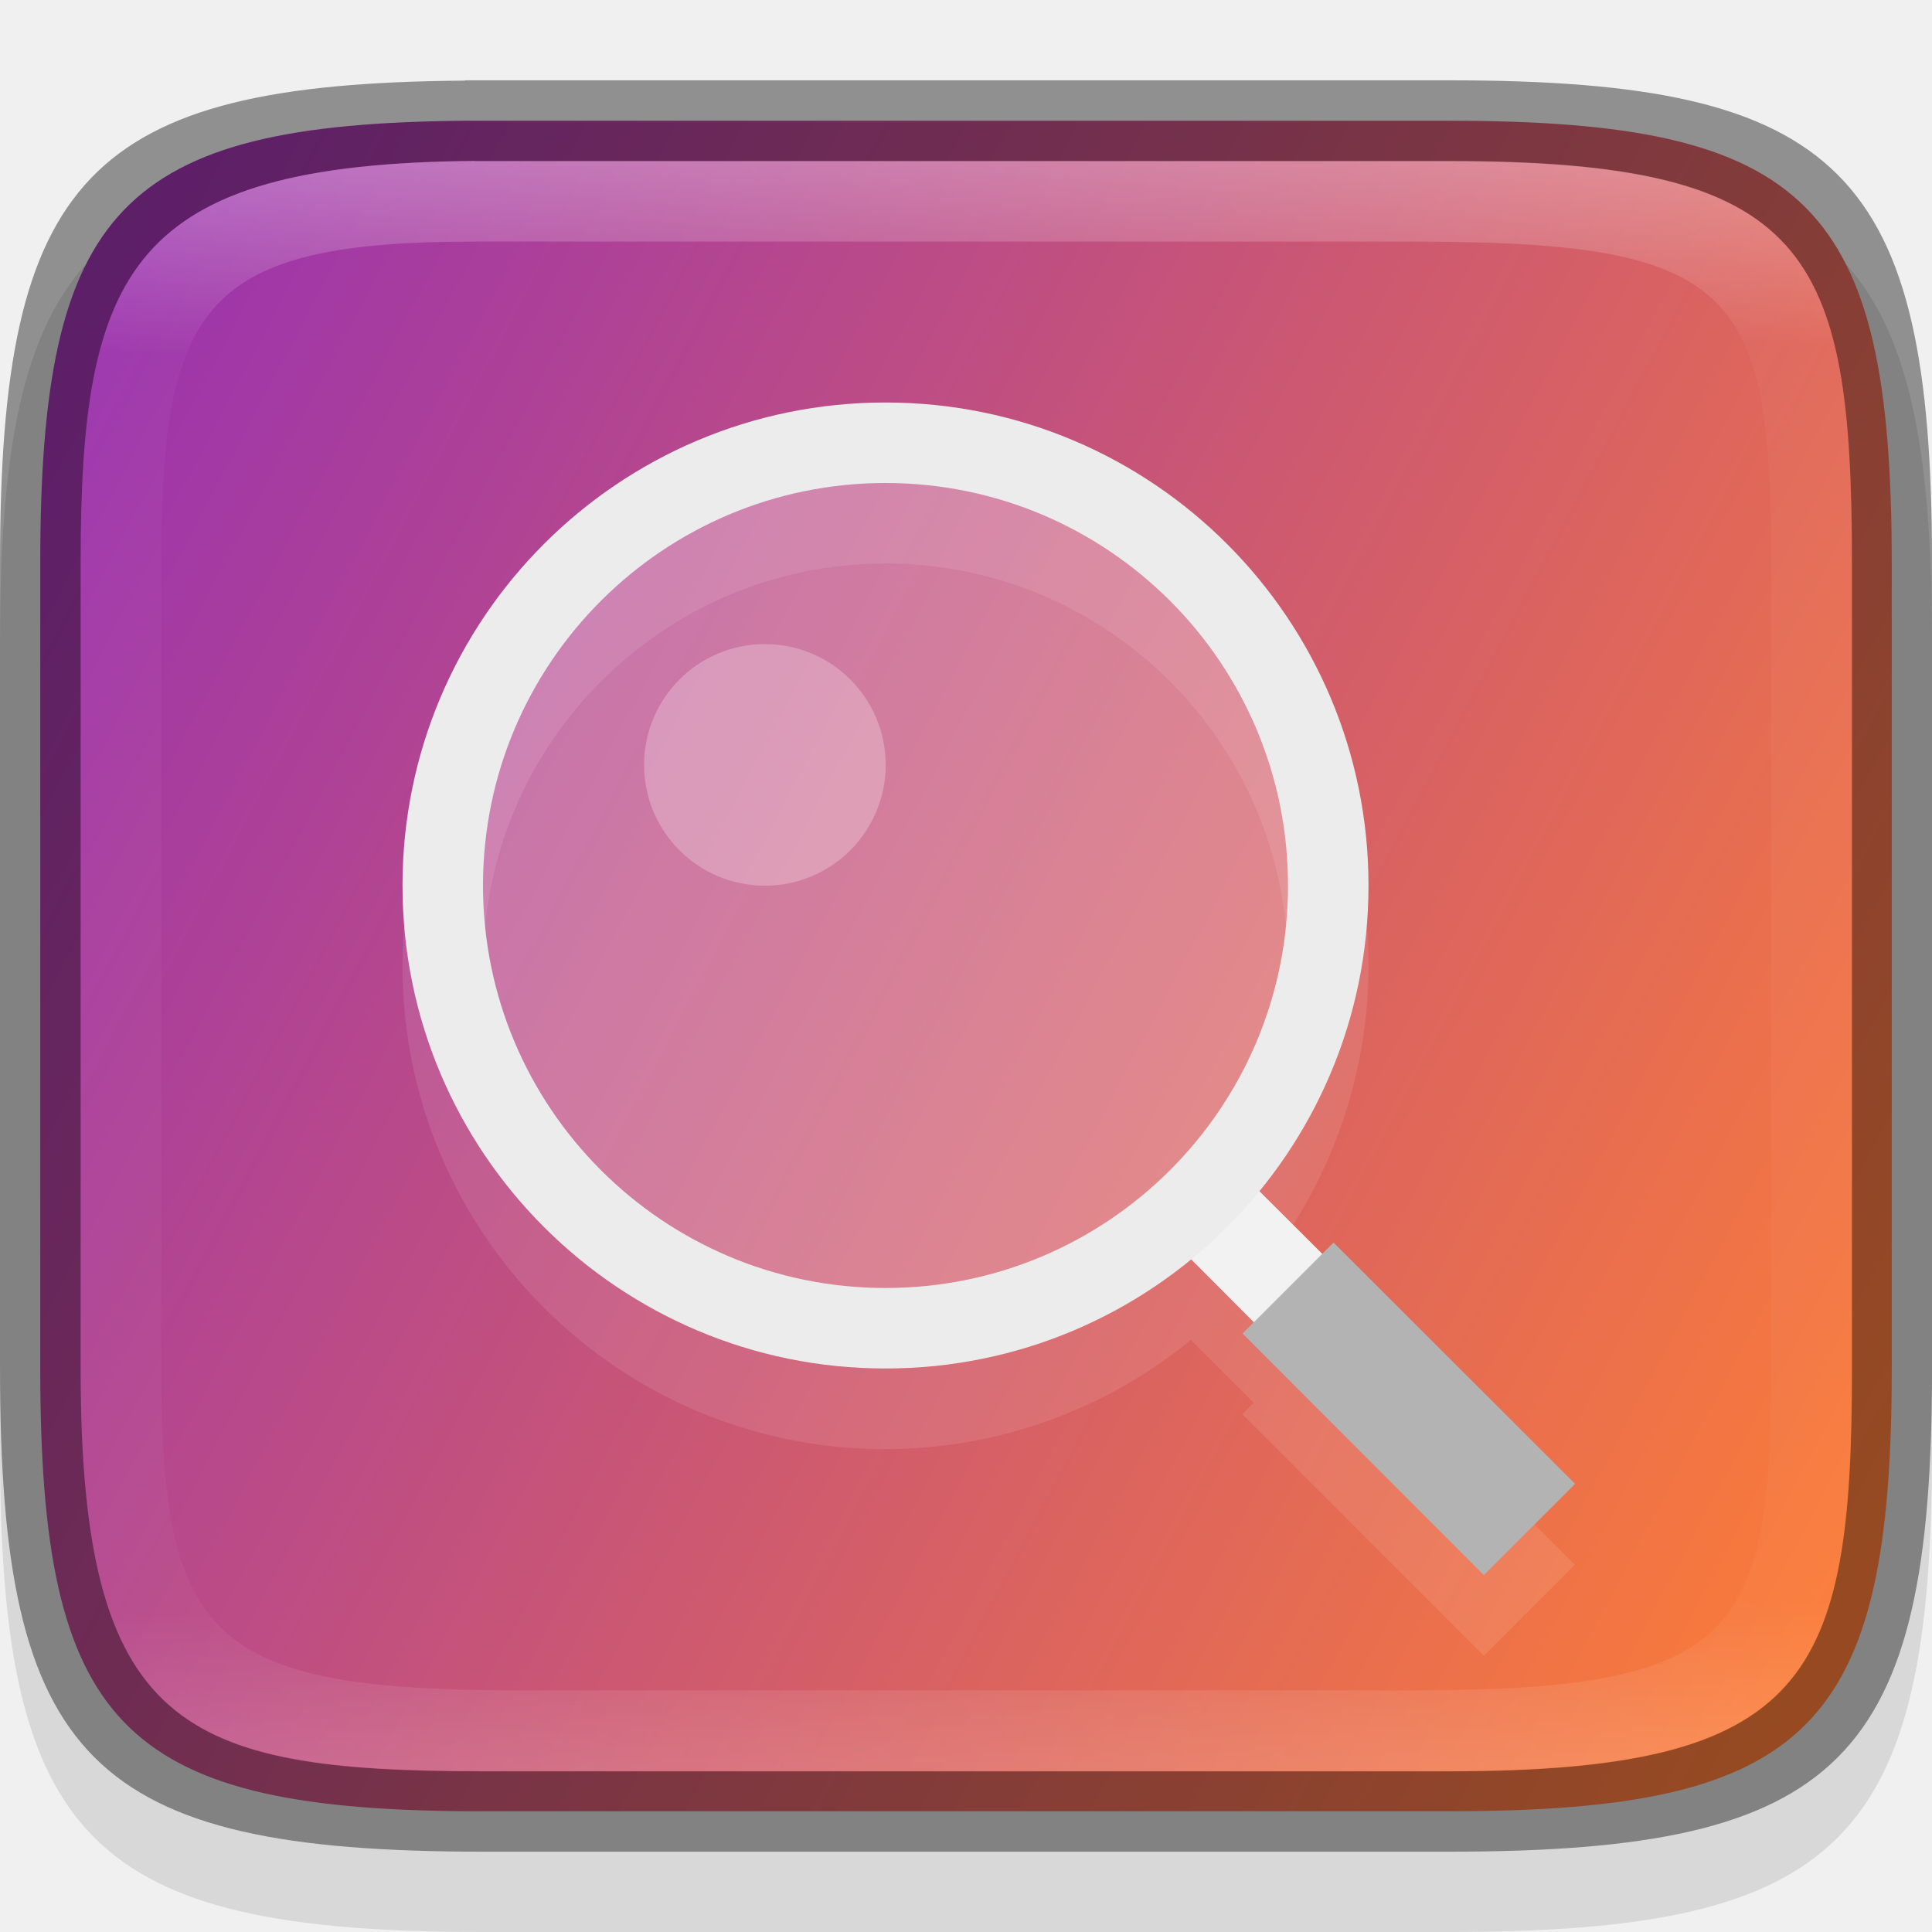
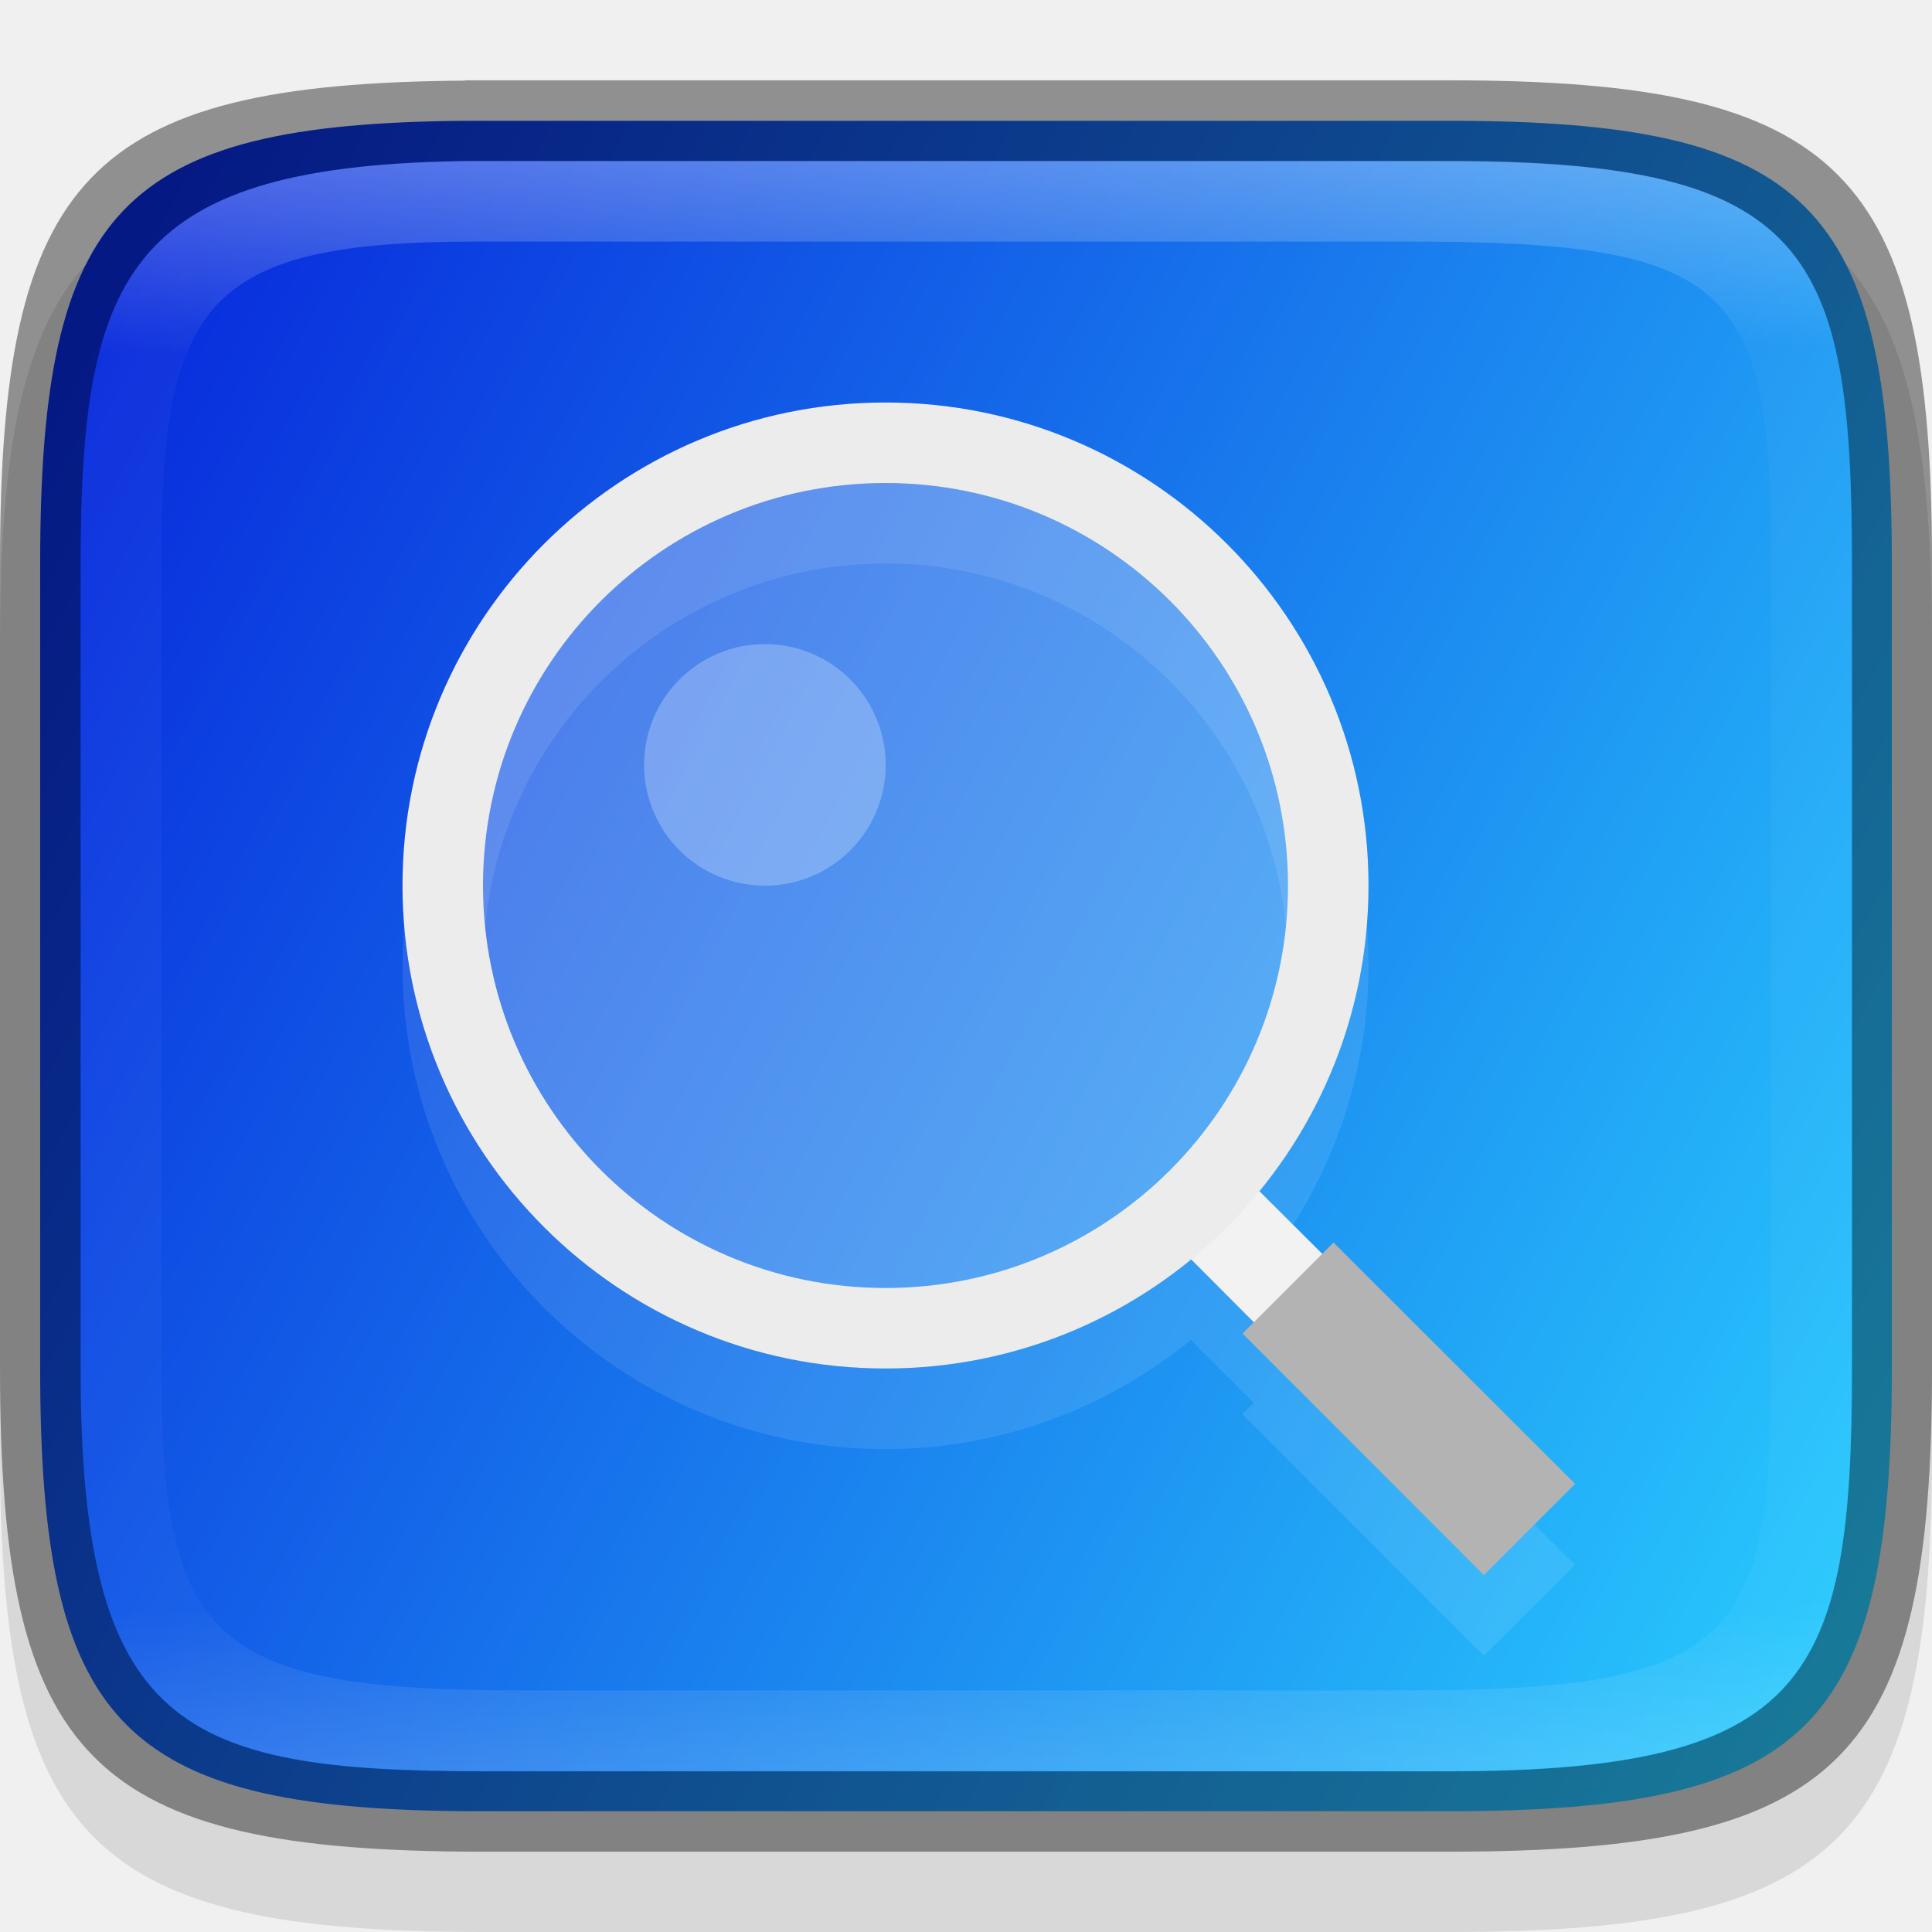
<svg xmlns="http://www.w3.org/2000/svg" xmlns:xlink="http://www.w3.org/1999/xlink" width="24" height="24" viewBox="0 0 6.35 6.35" version="1.1" id="svg5013">
  <defs id="defs5010">
    <linearGradient xlink:href="#linearGradient1871" id="linearGradient1873" x1="10.573" y1="1.222" x2="10.806" y2="46.701" gradientUnits="userSpaceOnUse" gradientTransform="matrix(0.1202652,0,0,0.1161585,0.2886364,0.3871951)" />
    <linearGradient id="linearGradient1871">
      <stop style="stop-color:#ffffff;stop-opacity:1;" offset="0" id="stop1867" />
      <stop style="stop-color:#ffffff;stop-opacity:0.1" offset="0.12" id="stop2515" />
      <stop style="stop-color:#ffffff;stop-opacity:0.102" offset="0.9" id="stop2581" />
      <stop style="stop-color:#ffffff;stop-opacity:0.502" offset="1" id="stop1869" />
    </linearGradient>
-     <linearGradient xlink:href="#linearGradient2290" id="linearGradient2292" x1="8.618" y1="6.489" x2="-0.151" y2="1.977" gradientUnits="userSpaceOnUse" gradientTransform="matrix(2.736899,0,0,2.659667,0.4137933,0.740741)" />
-     <linearGradient id="linearGradient2290">
-       <stop style="stop-color:#fb7c38;stop-opacity:1" offset="0" id="stop2286" />
-       <stop style="stop-color:#9b33ae;stop-opacity:1" offset="1" id="stop2288" />
+     <linearGradient xlink:href="#linearGradient3598" id="linearGradient2292-3" x1="8.618" y1="6.489" x2="-0.151" y2="1.977" gradientUnits="userSpaceOnUse" gradientTransform="matrix(0.7241379,0,0,0.7037037,0.1094828,0.1960481)" />
+     <linearGradient id="linearGradient3598">
+       <stop style="stop-color:#28c8fd;stop-opacity:1" offset="0" id="stop3594" />
+       <stop style="stop-color:#0829dc;stop-opacity:1" offset="1" id="stop3596" />
    </linearGradient>
  </defs>
  <path d="M 1.528,0.529 C 0.288,0.538 1.6249999e-8,0.847 1.6249999e-8,2.117 V 4.763 C 1.6249999e-8,6.052 0.298,6.35 1.587,6.35 h 3.175 C 6.052,6.35 6.35,6.052 6.35,4.763 V 2.117 C 6.35,0.827 6.052,0.529 4.763,0.529 h -3.175 c -0.02,0 -0.04,-1.48e-4 -0.06,0 z" style="opacity:0.1;fill:#000000;stroke-width:0.265;stroke-linecap:round;stroke-linejoin:round" id="path9125" />
-   <path id="rect7669" style="fill:#808080;stroke-width:0.265;stroke-linecap:round;stroke-linejoin:round" d="M 1.797,0.661 C 0.661,0.67 0.397,0.953 0.397,2.117 v 2.117 c 0,1.164 0.264,1.447 1.4,1.455 h 0.055 2.646 c 1.182,0 1.455,-0.273 1.455,-1.455 V 2.117 c 0,-1.182 -0.273,-1.455 -1.455,-1.455 H 1.852 c -0.018,0 -0.037,-1.3565e-4 -0.055,0 z" />
-   <path id="rect6397" style="fill:url(#linearGradient2292);fill-opacity:1;stroke-width:0.689;stroke-linejoin:round" d="m 5.793,1.5 c -4.294,0.032 -5.293,1.101 -5.293,5.5 V 17 c 0,4.399 0.999,5.468 5.293,5.5 H 6 18 c 4.469,0 5.5,-1.031 5.5,-5.5 V 7 c 0,-4.469 -1.031,-5.5 -5.5,-5.5 H 6 c -0.07,0 -0.139,-5.129e-4 -0.207,0 z" transform="scale(0.2645833)" />
+   <path id="rect6397-6" style="fill:url(#linearGradient2292-3);fill-opacity:1;stroke-width:0.182;stroke-linejoin:round" d="M 1.533,0.397 C 0.397,0.405 0.132,0.688 0.132,1.852 v 2.646 c 0,1.164 0.264,1.447 1.4,1.455 H 1.587 4.763 c 1.182,0 1.455,-0.273 1.455,-1.455 V 1.852 C 6.218,0.67 5.945,0.397 4.763,0.397 H 1.587 c -0.018,0 -0.037,-1.357e-4 -0.055,0 z" />
  <path id="rect1358-3" style="opacity:0.1;fill:#ffffff;fill-opacity:1;stroke-width:0.529;stroke-linecap:round;stroke-linejoin:round" d="M 2.91,1.587 A 1.587,1.587 0 0 0 1.323,3.175 1.587,1.587 0 0 0 2.91,4.763 1.587,1.587 0 0 0 3.914,4.404 l 0.207,0.207 -0.038,0.037 0.794,0.794 0.299,-0.299 -0.794,-0.794 -0.037,0.037 -0.207,-0.206 A 1.587,1.587 0 0 0 4.498,3.175 1.587,1.587 0 0 0 2.91,1.587 Z m 0,0.265 A 1.323,1.323 0 0 1 4.233,3.175 1.323,1.323 0 0 1 2.91,4.498 1.323,1.323 0 0 1 1.588,3.175 1.323,1.323 0 0 1 2.91,1.852 Z" />
  <g id="g1609">
    <circle style="opacity:0.25;fill:#ffffff;fill-opacity:1;stroke-width:0.529;stroke-linecap:round;stroke-linejoin:round" id="path1360" cx="2.91" cy="2.91" r="1.455" />
    <path id="rect1358" style="fill:#f2f2f2;fill-opacity:1;stroke-width:0.529;stroke-linecap:round;stroke-linejoin:round" d="M 3.857,4.081 4.081,3.857 4.399,4.174 4.174,4.399 Z" />
    <path id="rect987" style="fill:#b3b3b3;fill-opacity:1;stroke-width:0.529;stroke-linecap:round;stroke-linejoin:round" d="M 4.383,4.084 5.177,4.877 4.877,5.177 4.084,4.383 Z" />
    <path id="path1019" style="opacity:1;fill:#ececec;fill-opacity:1;stroke-width:2;stroke-linecap:round;stroke-linejoin:round" d="m 11,5 a 6,6 0 0 0 -6,6 6,6 0 0 0 6,6 6,6 0 0 0 6,-6 6,6 0 0 0 -6,-6 z m 0,1 a 5,5 0 0 1 5,5 5,5 0 0 1 -5,5 5,5 0 0 1 -5,-5 5,5 0 0 1 5,-5 z" transform="scale(0.2645833)" />
    <circle style="opacity:0.25;fill:#ffffff;fill-opacity:1;stroke-width:0.397;stroke-linecap:round;stroke-linejoin:round" id="path1522" cx="2.514" cy="2.514" r="0.397" />
  </g>
  <path id="rect5096" style="opacity:0.4;stroke-width:0.241;stroke-linecap:round;stroke-linejoin:round" d="M 1.528,0.265 C 0.288,0.274 6.4159692e-5,0.582 6.4159692e-5,1.852 v 2.646 c 0,1.29 0.298,1.588 1.588,1.588 h 3.175 c 1.29,0 1.587,-0.298 1.587,-1.588 V 1.852 c 0,-1.29 -0.298,-1.588 -1.587,-1.588 H 1.588 c -0.02,0 -0.04,-1.4798e-4 -0.06,0 z m 0.033,0.265 c 0.018,-1.3565e-4 0.036,0 0.055,0 h 3.148 c 1.182,0 1.323,0.293 1.323,1.323 v 2.646 c 0,1.016 -0.141,1.323 -1.323,1.323 H 1.588 c -0.992,0 -1.323,-0.141 -1.323,-1.323 V 1.852 c 0,-0.961 0.159,-1.314 1.296,-1.323 z" />
  <path id="rect1565" style="fill:url(#linearGradient1873);fill-opacity:1;stroke-width:0.118;opacity:0.3" d="M 1.56,0.529 C 0.424,0.538 0.265,0.891 0.265,1.852 v 2.646 c 0,1.182 0.331,1.323 1.323,1.323 h 3.175 c 1.182,0 1.323,-0.307 1.323,-1.323 V 1.852 c 0,-1.03 -0.141,-1.323 -1.323,-1.323 H 1.615 c -0.018,0 -0.037,-1.356e-4 -0.055,0 z m 0.003,0.265 c 0.016,0 0.033,0 0.05,0 h 3.018 c 1.064,0 1.191,0.143 1.191,1.058 v 2.646 c 0,0.894 -0.127,1.058 -1.191,1.058 h -2.91 c -1.023,0 -1.191,-0.158 -1.191,-1.058 V 1.852 c 0,-0.854 0.141,-1.058 1.034,-1.058 z" />
</svg>
